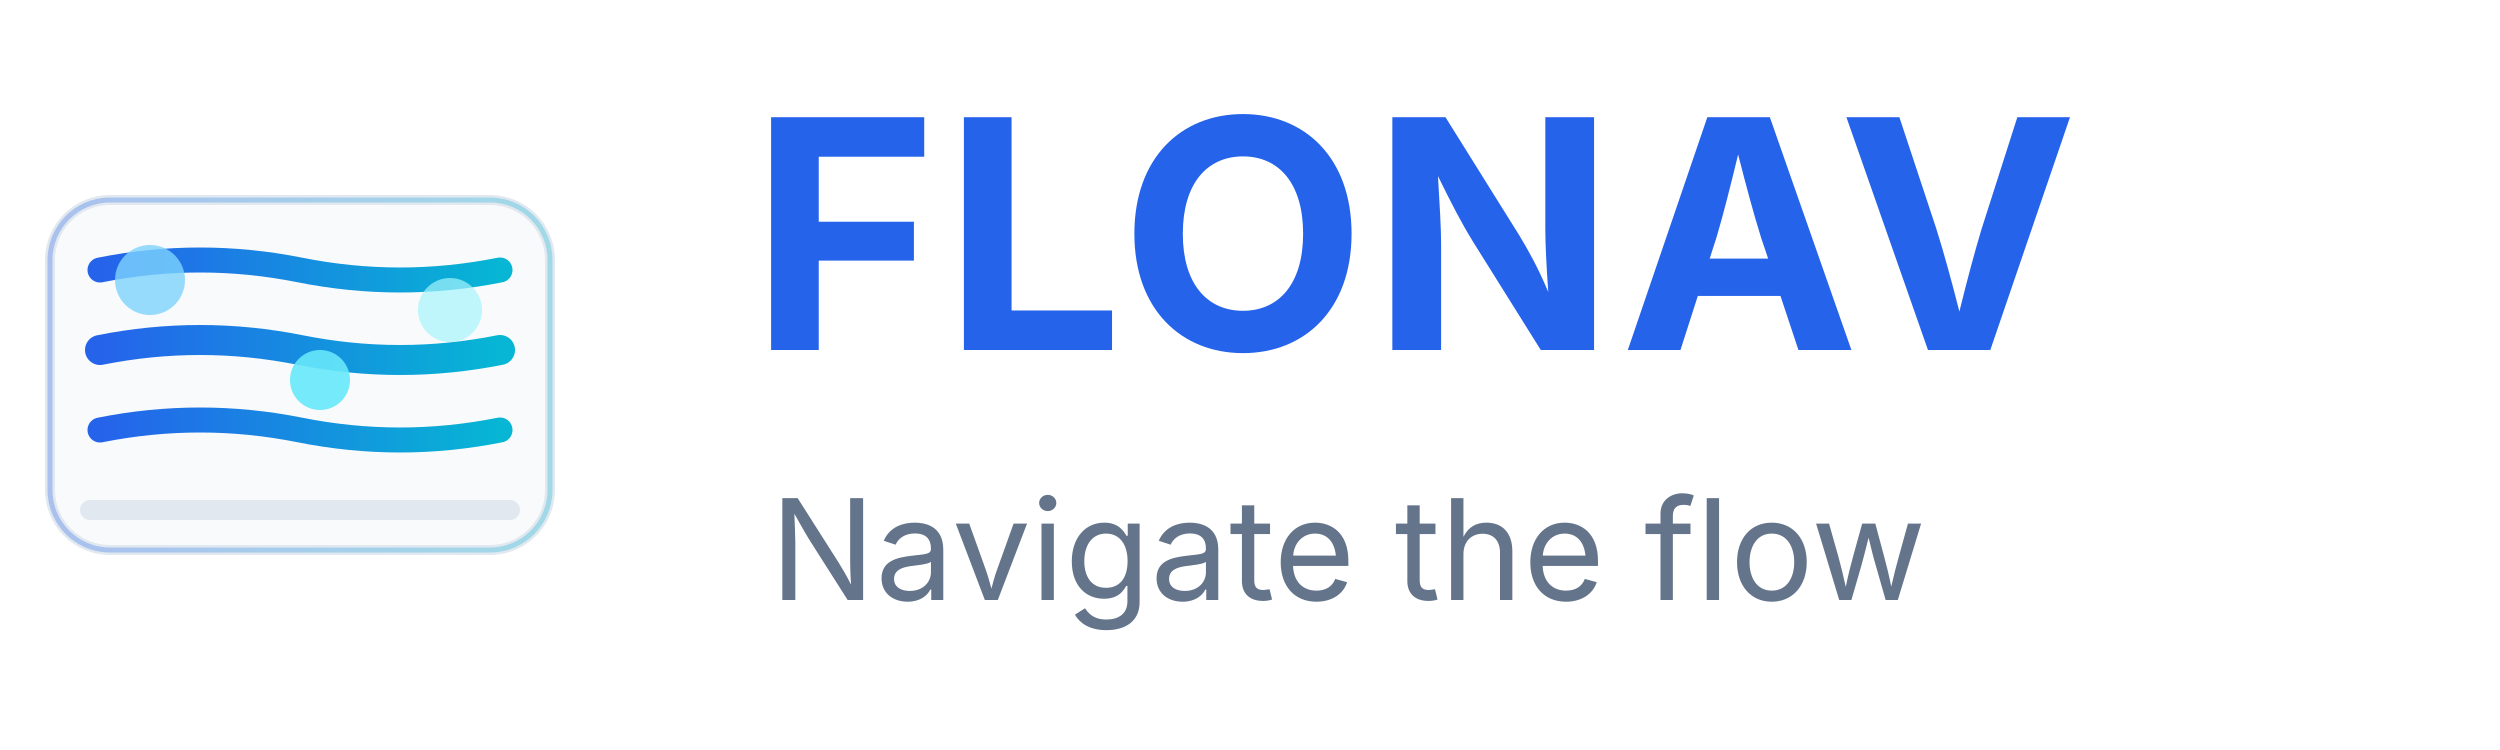
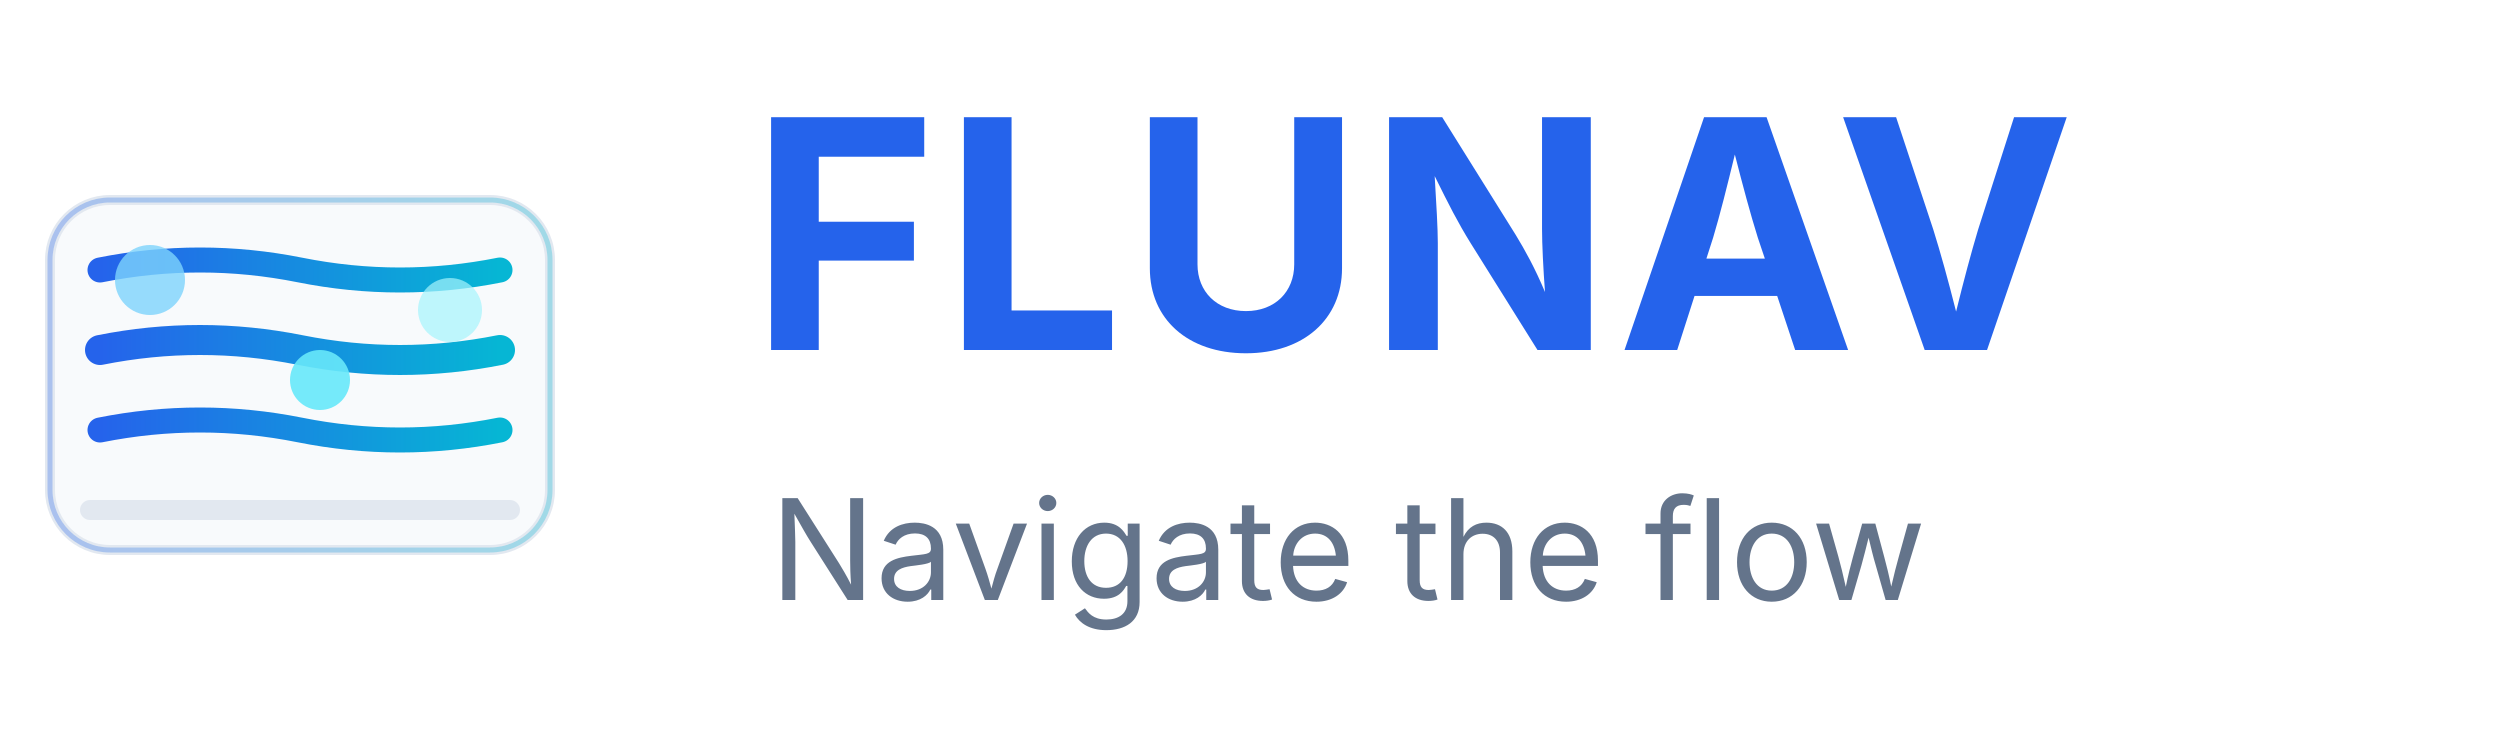
<svg xmlns="http://www.w3.org/2000/svg" width="250" height="75" viewBox="0 0 250 75">
  <defs>
    <linearGradient id="flowGradient3" x1="0%" y1="50%" x2="100%" y2="50%">
      <stop offset="0%" style="stop-color:#2563eb" />
      <stop offset="100%" style="stop-color:#06b6d4" />
    </linearGradient>
    <linearGradient id="titleGradient2" x1="0%" y1="0%" x2="100%" y2="0%">
      <stop offset="0%" style="stop-color:#1e293b" />
      <stop offset="40%" style="stop-color:#2563eb" />
      <stop offset="100%" style="stop-color:#0891b2" />
    </linearGradient>
    <filter id="textShadow2">
      <feDropShadow dx="1" dy="1" stdDeviation="1" flood-color="#cbd5e1" flood-opacity="0.3" />
    </filter>
  </defs>
  <rect x="5" y="20" width="50" height="35" fill="#f8fafc" rx="6" stroke="#e2e8f0" stroke-width="1" />
  <rect x="5" y="20" width="50" height="35" fill="none" rx="6" stroke="url(#flowGradient3)" stroke-width="0.5" opacity="0.3" />
  <path d="M10,27 Q20,25 30,27 T50,27" stroke="url(#flowGradient3)" stroke-width="2.5" fill="none" stroke-linecap="round" />
  <path d="M10,35 Q20,33 30,35 T50,35" stroke="url(#flowGradient3)" stroke-width="3" fill="none" stroke-linecap="round" />
  <path d="M10,43 Q20,41 30,43 T50,43" stroke="url(#flowGradient3)" stroke-width="2.5" fill="none" stroke-linecap="round" />
  <circle cx="15" cy="28" r="3.5" fill="#7dd3fc" opacity="0.8" />
  <circle cx="32" cy="38" r="3" fill="#67e8f9" opacity="0.9" />
  <circle cx="45" cy="31" r="3.2" fill="#a5f3fc" opacity="0.7" />
  <rect x="8" y="50" width="44" height="2" fill="#e2e8f0" rx="1" />
-   <text x="75" y="35" font-family="Inter, system-ui, sans-serif" font-size="32" font-weight="700" fill="#2563eb" letter-spacing="0.5px">FLONAV</text>
+   <text x="75" y="35" font-family="Inter, system-ui, sans-serif" font-size="32" font-weight="700" fill="#2563eb" letter-spacing="0.5px">FLUNAV</text>
  <text x="77" y="60" font-family="Inter, system-ui, sans-serif" font-size="14" fill="#64748b">Navigate the flow</text>
</svg>
